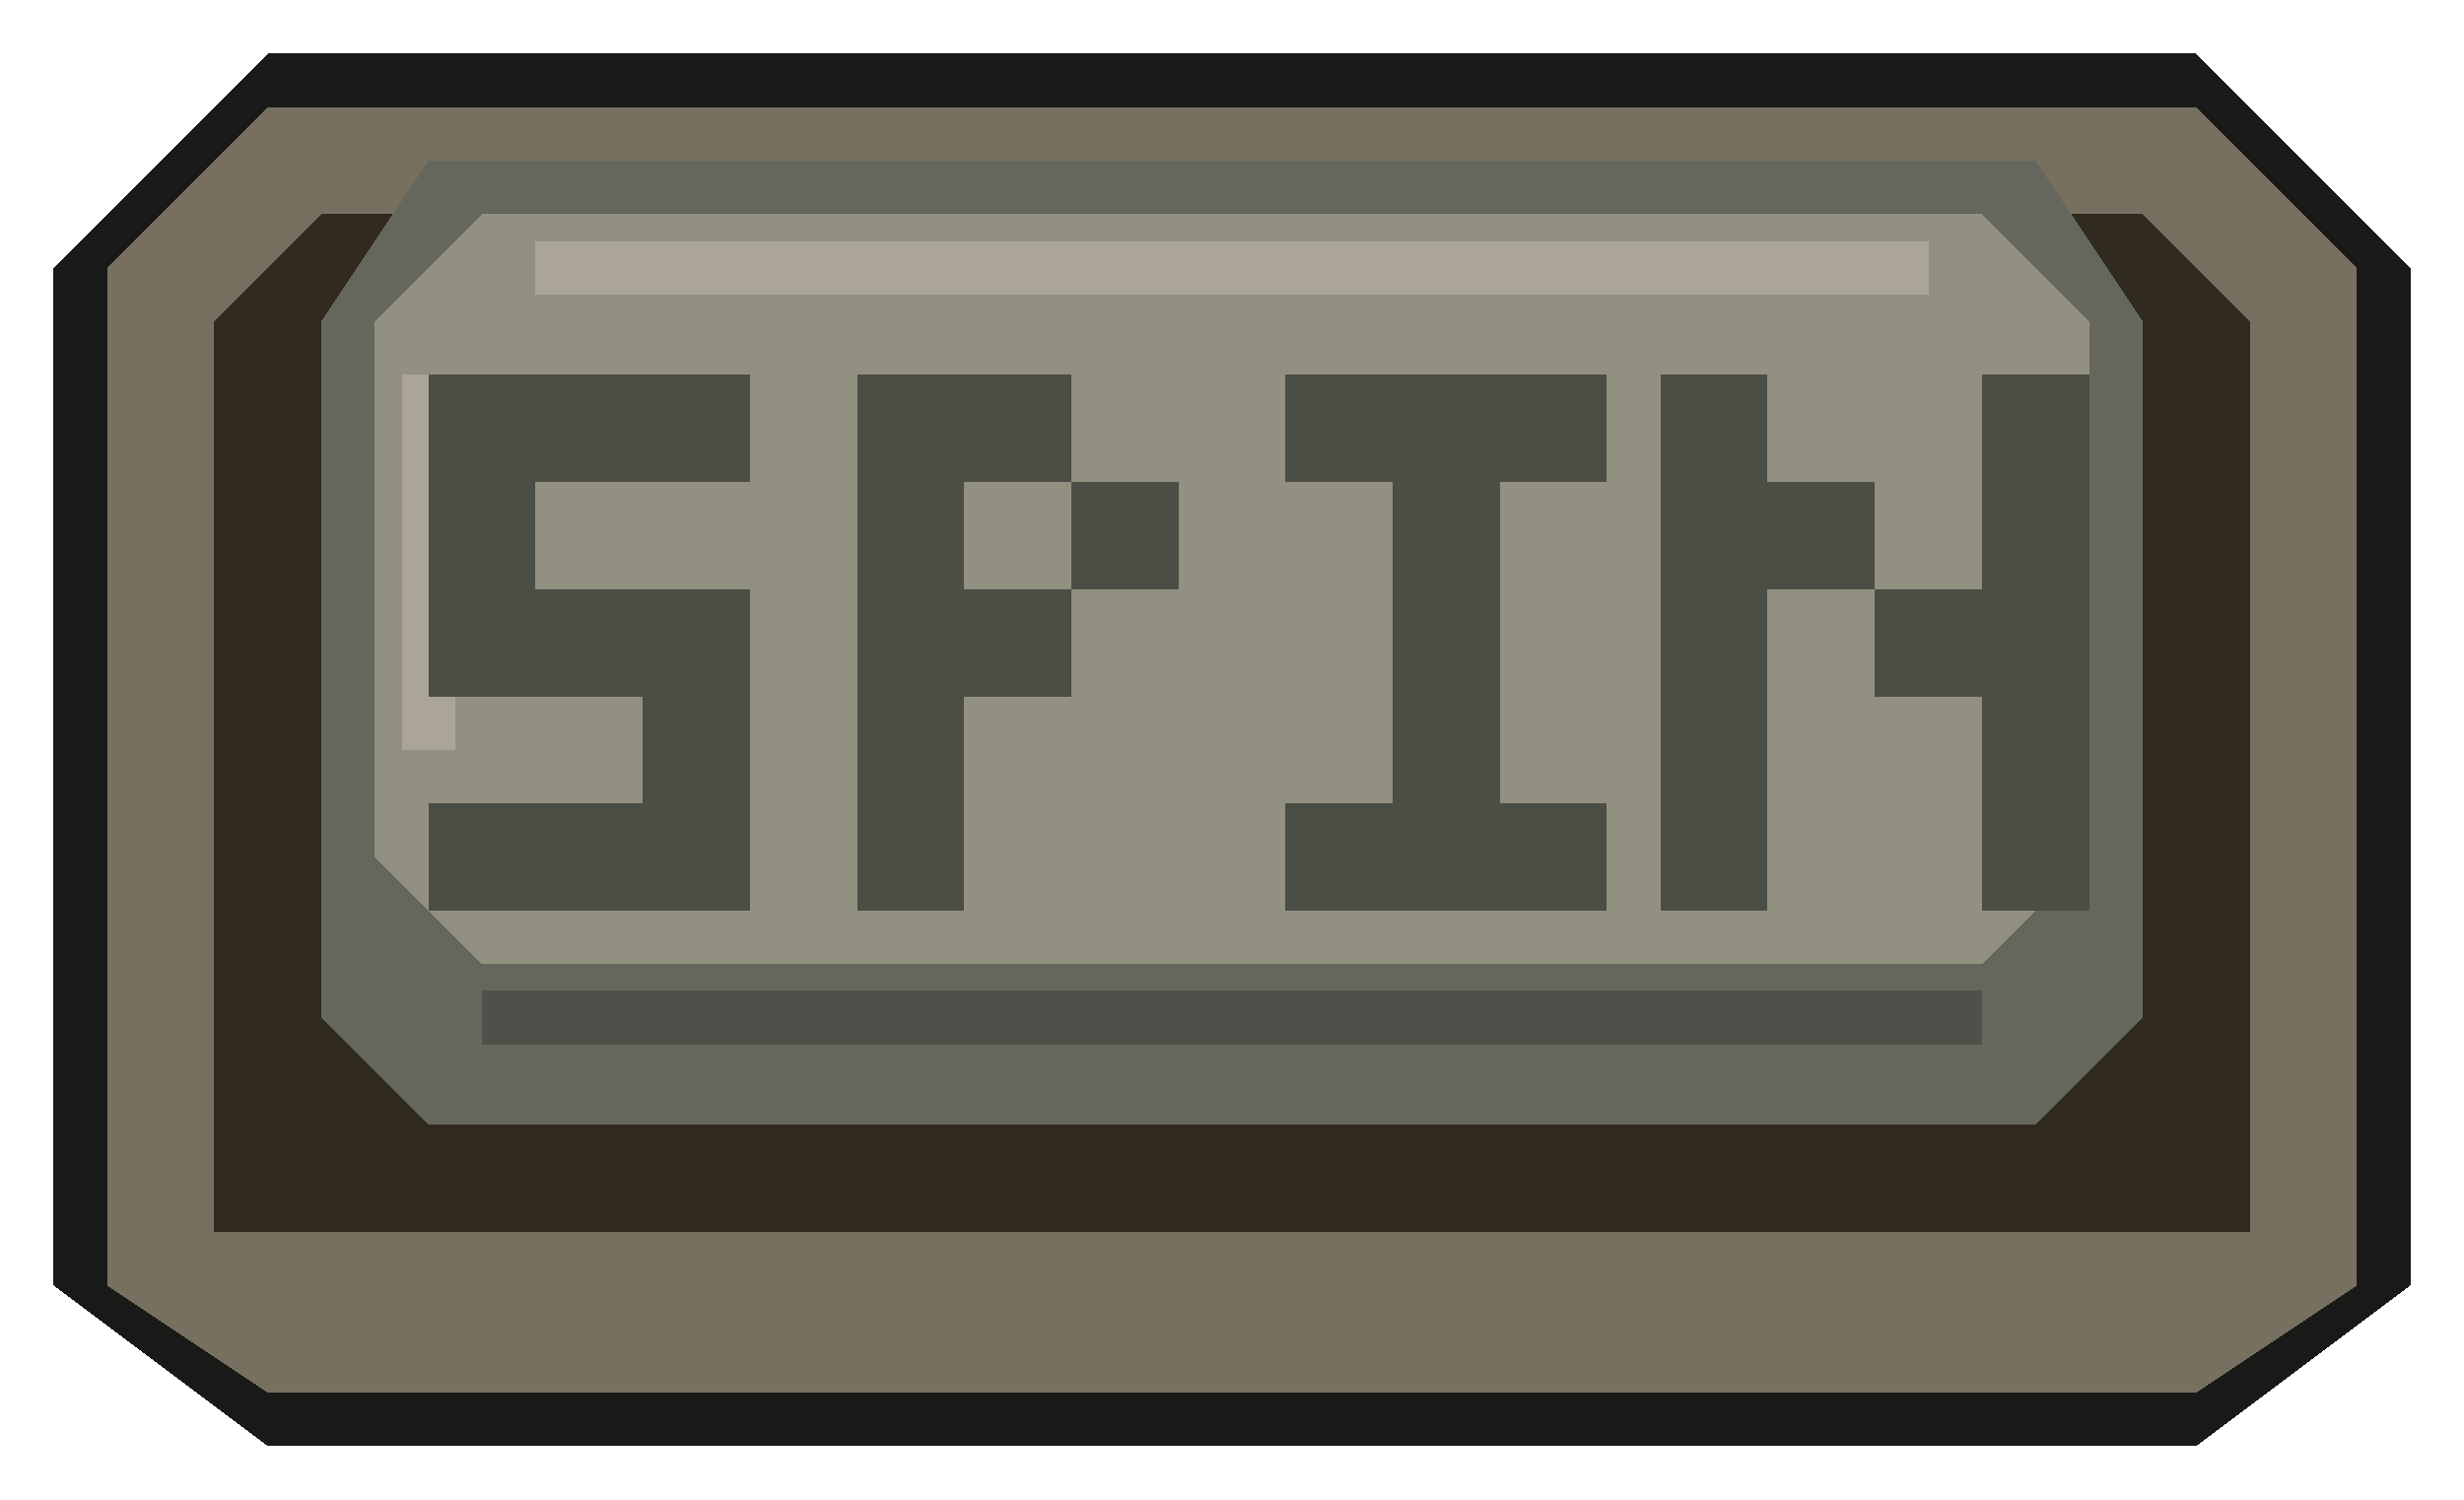
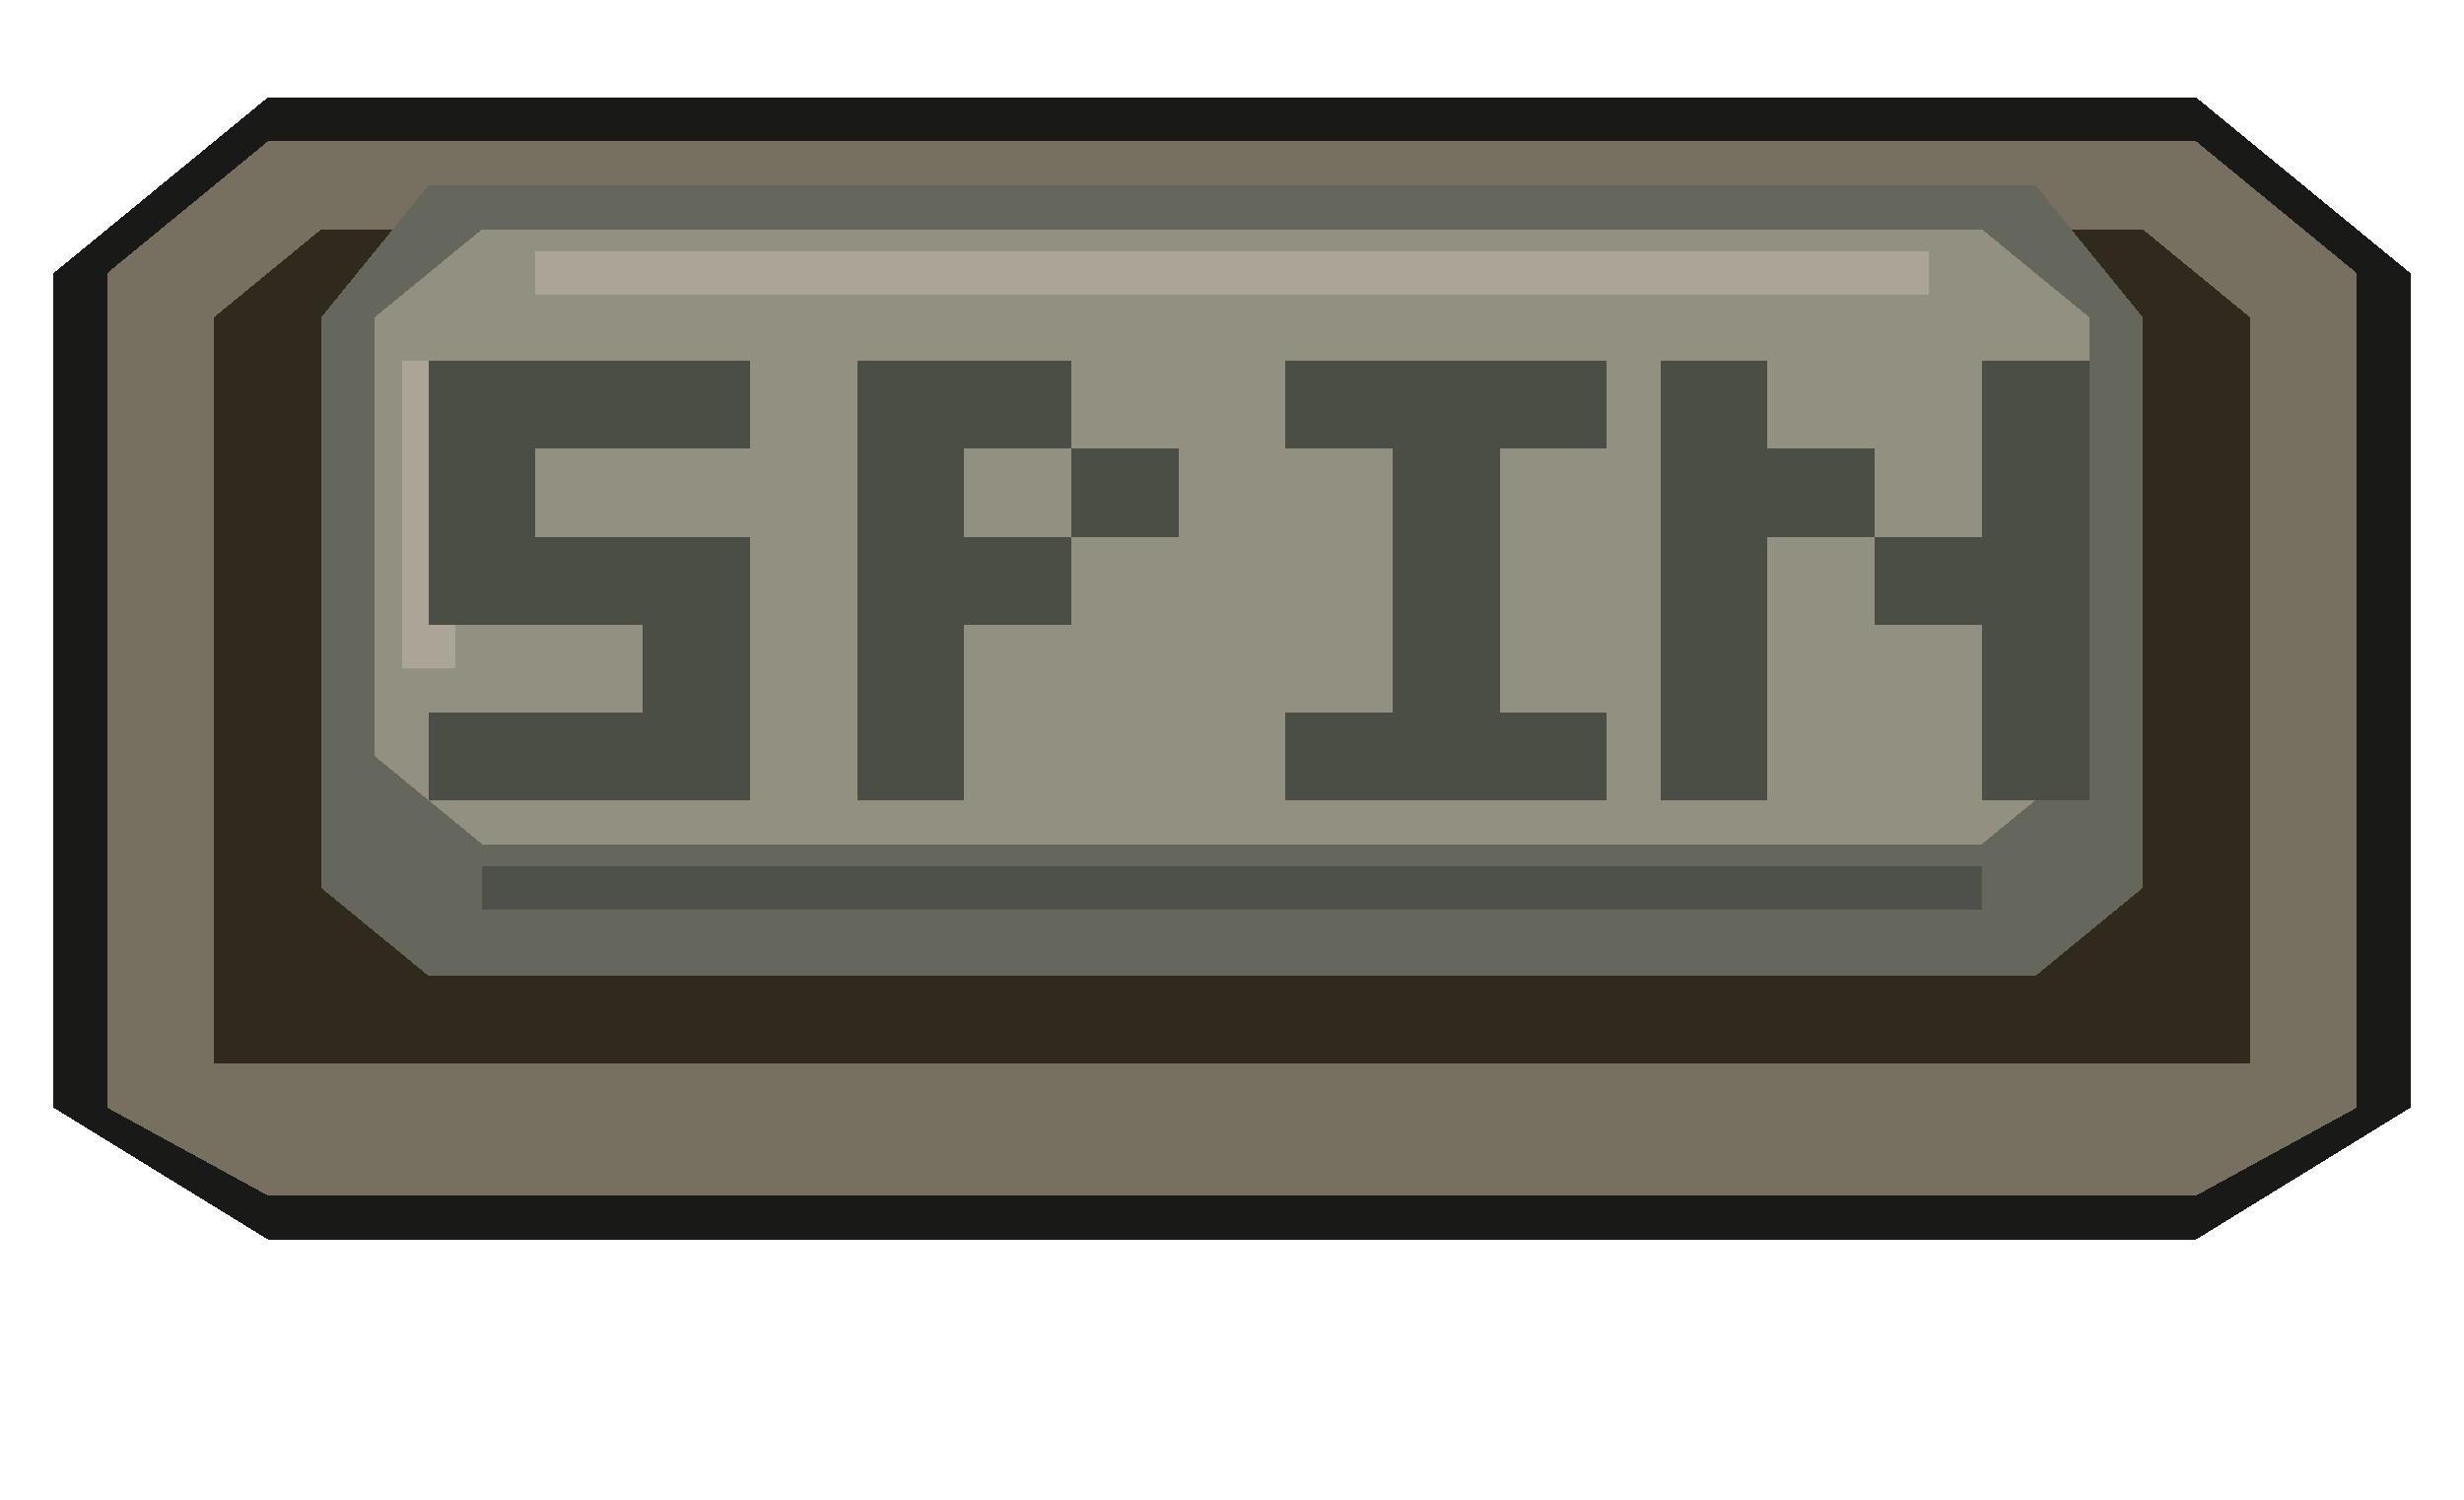
<svg xmlns="http://www.w3.org/2000/svg" width="46" height="28" viewBox="0 0 46 28" shape-rendering="crispEdges">
-   <path d="M5 1H41L45 5V24L41 27H5L1 24V5Z" fill="#191a17" />
-   <path d="M5 2H41L44 5V24L41 26H5L2 24V5Z" fill="#777060" />
-   <path d="M6 4H40L42 6V23H4V6Z" fill="#302a1e" />
-   <path d="M8 3H38L40 6V19L38 21H8L6 19V6Z" fill="#66675c" />
-   <path d="M9 4H37L39 6V16L37 18H9L7 16V6Z" fill="#929080" />
-   <path d="M10 5H36 M8 7V14" stroke="#aaa596" />
-   <path d="M9 19H37" stroke="#4e514a" />
-   <rect x="8" y="7" width="2" height="2" fill="#4b4e44" />
-   <rect x="10" y="7" width="2" height="2" fill="#4b4e44" />
-   <rect x="12" y="7" width="2" height="2" fill="#4b4e44" />
-   <rect x="8" y="9" width="2" height="2" fill="#4b4e44" />
-   <rect x="8" y="11" width="2" height="2" fill="#4b4e44" />
-   <rect x="10" y="11" width="2" height="2" fill="#4b4e44" />
-   <rect x="12" y="11" width="2" height="2" fill="#4b4e44" />
-   <rect x="12" y="13" width="2" height="2" fill="#4b4e44" />
-   <rect x="8" y="15" width="2" height="2" fill="#4b4e44" />
-   <rect x="10" y="15" width="2" height="2" fill="#4b4e44" />
-   <rect x="12" y="15" width="2" height="2" fill="#4b4e44" />
-   <rect x="16" y="7" width="2" height="2" fill="#4b4e44" />
-   <rect x="18" y="7" width="2" height="2" fill="#4b4e44" />
-   <rect x="16" y="9" width="2" height="2" fill="#4b4e44" />
-   <rect x="20" y="9" width="2" height="2" fill="#4b4e44" />
-   <rect x="16" y="11" width="2" height="2" fill="#4b4e44" />
-   <rect x="18" y="11" width="2" height="2" fill="#4b4e44" />
-   <rect x="16" y="13" width="2" height="2" fill="#4b4e44" />
-   <rect x="16" y="15" width="2" height="2" fill="#4b4e44" />
-   <rect x="24" y="7" width="2" height="2" fill="#4b4e44" />
-   <rect x="26" y="7" width="2" height="2" fill="#4b4e44" />
-   <rect x="28" y="7" width="2" height="2" fill="#4b4e44" />
-   <rect x="26" y="9" width="2" height="2" fill="#4b4e44" />
-   <rect x="26" y="11" width="2" height="2" fill="#4b4e44" />
-   <rect x="26" y="13" width="2" height="2" fill="#4b4e44" />
-   <rect x="24" y="15" width="2" height="2" fill="#4b4e44" />
-   <rect x="26" y="15" width="2" height="2" fill="#4b4e44" />
-   <rect x="28" y="15" width="2" height="2" fill="#4b4e44" />
-   <rect x="31" y="7" width="2" height="2" fill="#4b4e44" />
-   <rect x="37" y="7" width="2" height="2" fill="#4b4e44" />
-   <rect x="31" y="9" width="2" height="2" fill="#4b4e44" />
-   <rect x="33" y="9" width="2" height="2" fill="#4b4e44" />
-   <rect x="37" y="9" width="2" height="2" fill="#4b4e44" />
-   <rect x="31" y="11" width="2" height="2" fill="#4b4e44" />
-   <rect x="35" y="11" width="2" height="2" fill="#4b4e44" />
-   <rect x="37" y="11" width="2" height="2" fill="#4b4e44" />
-   <rect x="31" y="13" width="2" height="2" fill="#4b4e44" />
-   <rect x="37" y="13" width="2" height="2" fill="#4b4e44" />
-   <rect x="31" y="15" width="2" height="2" fill="#4b4e44" />
-   <rect x="37" y="15" width="2" height="2" fill="#4b4e44" />
+   <g transform="translate(0 1) scale(1 .82)">
+     <path d="M5 1H41L45 5V24L41 27H5L1 24V5Z" fill="#191a17" />
+     <path d="M5 2H41L44 5V24L41 26H5L2 24V5Z" fill="#777060" />
+     <path d="M6 4H40L42 6V23H4V6Z" fill="#302a1e" />
+     <path d="M8 3H38L40 6V19L38 21H8L6 19V6Z" fill="#66675c" />
+     <path d="M9 4H37L39 6V16L37 18H9L7 16V6Z" fill="#929080" />
+     <path d="M10 5H36 M8 7V14" stroke="#aaa596" />
+     <path d="M9 19H37" stroke="#4e514a" />
+     <rect x="8" y="7" width="2" height="2" fill="#4b4e44" />
+     <rect x="10" y="7" width="2" height="2" fill="#4b4e44" />
+     <rect x="12" y="7" width="2" height="2" fill="#4b4e44" />
+     <rect x="8" y="9" width="2" height="2" fill="#4b4e44" />
+     <rect x="8" y="11" width="2" height="2" fill="#4b4e44" />
+     <rect x="10" y="11" width="2" height="2" fill="#4b4e44" />
+     <rect x="12" y="11" width="2" height="2" fill="#4b4e44" />
+     <rect x="12" y="13" width="2" height="2" fill="#4b4e44" />
+     <rect x="8" y="15" width="2" height="2" fill="#4b4e44" />
+     <rect x="10" y="15" width="2" height="2" fill="#4b4e44" />
+     <rect x="12" y="15" width="2" height="2" fill="#4b4e44" />
+     <rect x="16" y="7" width="2" height="2" fill="#4b4e44" />
+     <rect x="18" y="7" width="2" height="2" fill="#4b4e44" />
+     <rect x="16" y="9" width="2" height="2" fill="#4b4e44" />
+     <rect x="20" y="9" width="2" height="2" fill="#4b4e44" />
+     <rect x="16" y="11" width="2" height="2" fill="#4b4e44" />
+     <rect x="18" y="11" width="2" height="2" fill="#4b4e44" />
+     <rect x="16" y="13" width="2" height="2" fill="#4b4e44" />
+     <rect x="16" y="15" width="2" height="2" fill="#4b4e44" />
+     <rect x="24" y="7" width="2" height="2" fill="#4b4e44" />
+     <rect x="26" y="7" width="2" height="2" fill="#4b4e44" />
+     <rect x="28" y="7" width="2" height="2" fill="#4b4e44" />
+     <rect x="26" y="9" width="2" height="2" fill="#4b4e44" />
+     <rect x="26" y="11" width="2" height="2" fill="#4b4e44" />
+     <rect x="26" y="13" width="2" height="2" fill="#4b4e44" />
+     <rect x="24" y="15" width="2" height="2" fill="#4b4e44" />
+     <rect x="26" y="15" width="2" height="2" fill="#4b4e44" />
+     <rect x="28" y="15" width="2" height="2" fill="#4b4e44" />
+     <rect x="31" y="7" width="2" height="2" fill="#4b4e44" />
+     <rect x="37" y="7" width="2" height="2" fill="#4b4e44" />
+     <rect x="31" y="9" width="2" height="2" fill="#4b4e44" />
+     <rect x="33" y="9" width="2" height="2" fill="#4b4e44" />
+     <rect x="37" y="9" width="2" height="2" fill="#4b4e44" />
+     <rect x="31" y="11" width="2" height="2" fill="#4b4e44" />
+     <rect x="35" y="11" width="2" height="2" fill="#4b4e44" />
+     <rect x="37" y="11" width="2" height="2" fill="#4b4e44" />
+     <rect x="31" y="13" width="2" height="2" fill="#4b4e44" />
+     <rect x="37" y="13" width="2" height="2" fill="#4b4e44" />
+     <rect x="31" y="15" width="2" height="2" fill="#4b4e44" />
+     <rect x="37" y="15" width="2" height="2" fill="#4b4e44" />
+   </g>
</svg>
